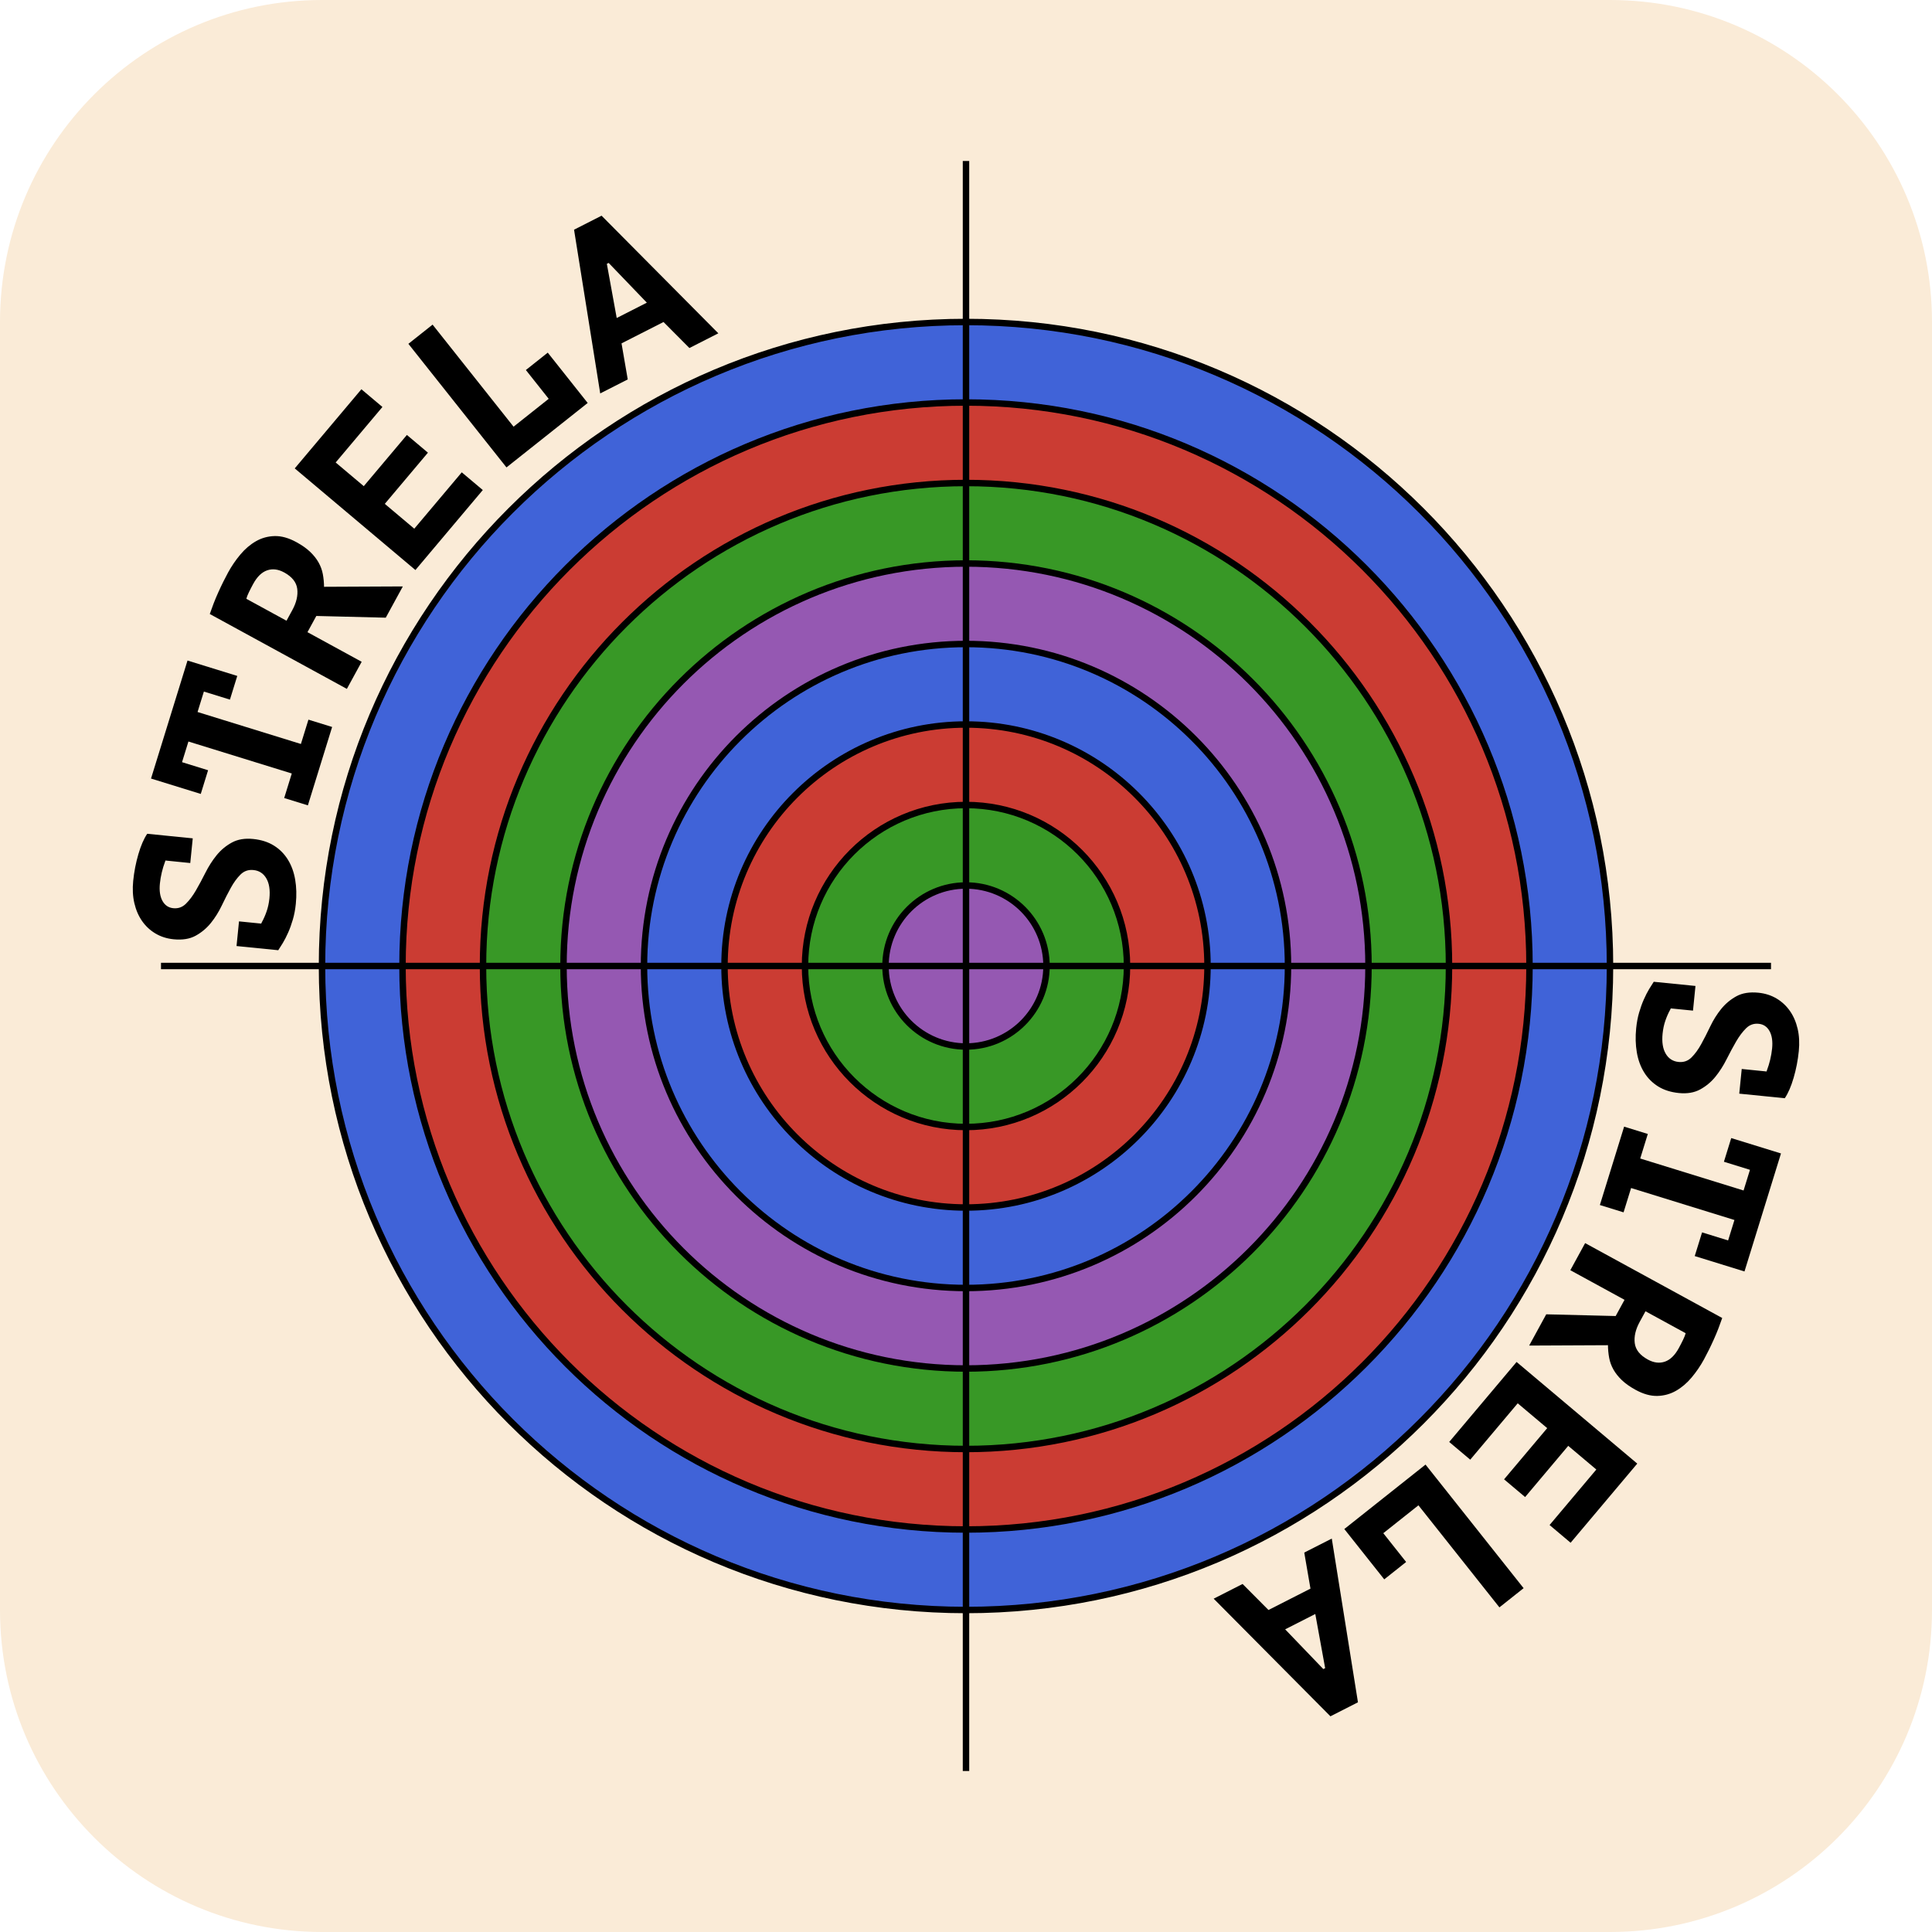
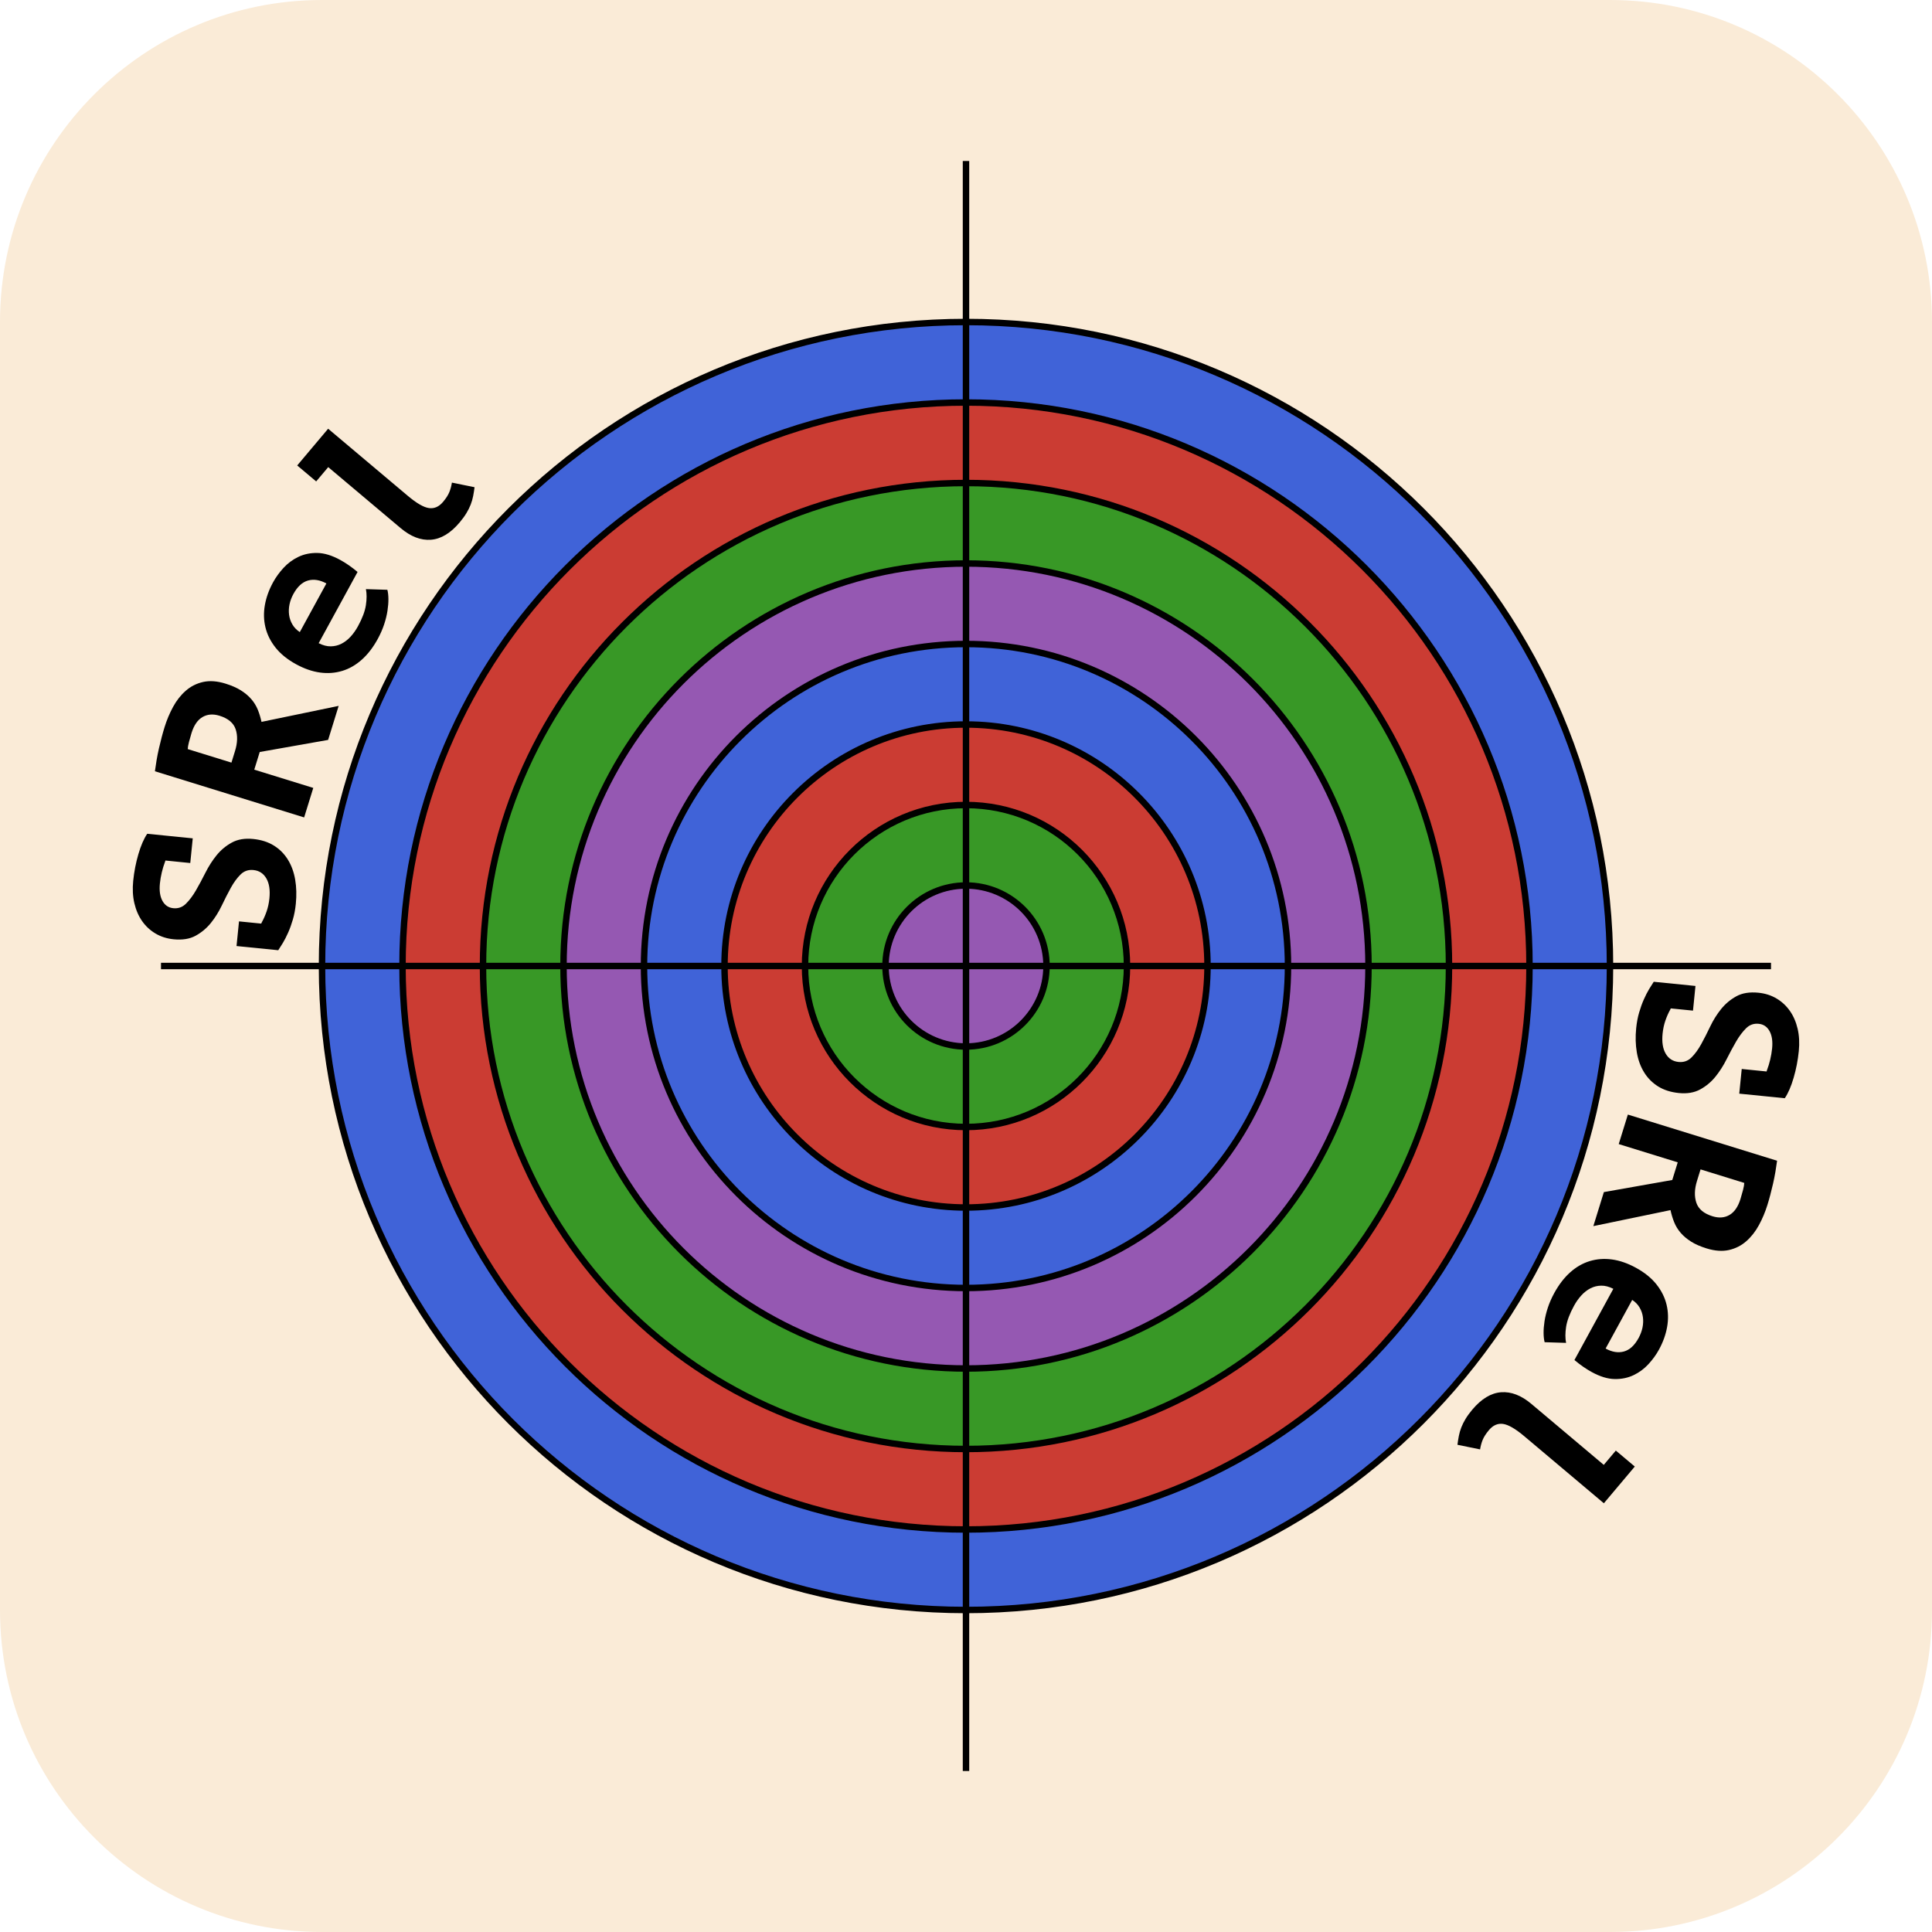
<svg xmlns="http://www.w3.org/2000/svg" xmlns:xlink="http://www.w3.org/1999/xlink" width="600pt" height="600pt" viewBox="0 0 600 600" version="1.1">
  <defs>
    <g>
-       <symbol overflow="visible" id="glyph-4678910-0">
-         <path style="stroke:none;" d="M 48.684 5.59 L 44.633 45.984 L -4.125 41.094 L -0.07 0.695 Z M 40.422 38.879 L 26.668 23.781 L 43.145 11.715 L 40.012 7.883 L 23.312 20.066 L 9.367 4.809 L 5.535 7.941 L 19.285 23.039 L 2.809 35.105 L 5.941 38.938 L 22.648 26.684 L 36.59 42.012 Z M 40.422 38.879 ">
-         </path>
+       <symbol overflow="visible" id="glyph-9777430-0">
+         <path style="stroke:none;" d="M 48.684 5.59 L 44.633 45.984 L -4.125 41.094 L -0.07 0.695 Z M 40.422 38.879 L 26.668 23.781 L 43.145 11.715 L 40.012 7.883 L 23.312 20.066 L 9.367 4.809 L 5.535 7.941 L 19.285 23.039 L 2.809 35.105 L 5.941 38.938 L 22.648 26.684 L 36.59 42.012 Z M 40.422 38.879 " />
      </symbol>
-       <symbol overflow="visible" id="glyph-4678910-1">
-         <path style="stroke:none;" d="M 15.496 6.129 L 14.727 13.789 L 7.832 13.098 C 7.77 13.23 7.711 13.367 7.648 13.5 C 7.078 14.523 6.578 15.656 6.148 16.902 C 5.719 18.148 5.43 19.492 5.285 20.934 C 5.023 23.531 5.344 25.605 6.246 27.148 C 7.145 28.691 8.48 29.555 10.242 29.73 C 11.82 29.891 13.156 29.426 14.254 28.34 C 15.348 27.254 16.352 25.875 17.27 24.211 C 18.188 22.543 19.121 20.715 20.07 18.723 C 21.02 16.73 22.152 14.922 23.465 13.293 C 24.777 11.668 26.352 10.348 28.188 9.336 C 30.023 8.324 32.312 7.957 35.055 8.23 C 37.145 8.441 39.016 9.039 40.676 10.027 C 42.336 11.016 43.719 12.301 44.828 13.891 C 45.934 15.477 46.734 17.328 47.227 19.441 C 47.719 21.555 47.836 23.863 47.586 26.371 C 47.301 29.203 46.766 31.965 45.98 34.652 C 45.195 37.34 44.277 39.453 43.234 40.992 L 29.094 39.574 L 29.863 31.91 L 37.594 32.688 C 37.609 32.547 37.645 32.41 37.707 32.277 C 38.086 31.281 38.418 30.203 38.699 29.035 C 38.98 27.867 39.18 26.703 39.297 25.539 C 39.52 23.312 39.254 21.516 38.5 20.148 C 37.746 18.785 36.625 18.027 35.141 17.879 C 33.609 17.723 32.297 18.191 31.203 19.277 C 30.109 20.363 29.078 21.738 28.113 23.398 C 27.148 25.062 26.172 26.887 25.172 28.871 C 24.176 30.859 23.023 32.668 21.711 34.293 C 20.398 35.922 18.824 37.238 16.984 38.25 C 15.148 39.262 12.93 39.641 10.332 39.379 C 7.824 39.125 5.676 38.441 3.887 37.324 C 2.102 36.207 0.652 34.75 -0.457 32.949 C -1.566 31.148 -2.32 29.082 -2.719 26.742 C -3.117 24.402 -3.184 21.91 -2.918 19.266 C -2.742 17.5 -2.438 15.879 -2.008 14.398 C -1.578 12.918 -1.09 11.559 -0.543 10.324 C 0.004 9.09 0.559 8.004 1.117 7.078 C 1.68 6.148 2.156 5.398 2.539 4.828 Z M 15.496 6.129 ">
-         </path>
+       <symbol overflow="visible" id="glyph-9777430-1">
+         <path style="stroke:none;" d="M 15.496 6.129 L 14.727 13.789 L 7.832 13.098 C 7.77 13.23 7.711 13.367 7.648 13.5 C 7.078 14.523 6.578 15.656 6.148 16.902 C 5.719 18.148 5.43 19.492 5.285 20.934 C 5.023 23.531 5.344 25.605 6.246 27.148 C 7.145 28.691 8.48 29.555 10.242 29.73 C 11.82 29.891 13.156 29.426 14.254 28.34 C 15.348 27.254 16.352 25.875 17.27 24.211 C 18.188 22.543 19.121 20.715 20.07 18.723 C 21.02 16.73 22.152 14.922 23.465 13.293 C 24.777 11.668 26.352 10.348 28.188 9.336 C 30.023 8.324 32.312 7.957 35.055 8.23 C 37.145 8.441 39.016 9.039 40.676 10.027 C 42.336 11.016 43.719 12.301 44.828 13.891 C 45.934 15.477 46.734 17.328 47.227 19.441 C 47.719 21.555 47.836 23.863 47.586 26.371 C 47.301 29.203 46.766 31.965 45.98 34.652 C 45.195 37.34 44.277 39.453 43.234 40.992 L 29.094 39.574 L 29.863 31.91 L 37.594 32.688 C 37.609 32.547 37.645 32.41 37.707 32.277 C 38.086 31.281 38.418 30.203 38.699 29.035 C 38.98 27.867 39.18 26.703 39.297 25.539 C 39.52 23.312 39.254 21.516 38.5 20.148 C 37.746 18.785 36.625 18.027 35.141 17.879 C 33.609 17.723 32.297 18.191 31.203 19.277 C 30.109 20.363 29.078 21.738 28.113 23.398 C 27.148 25.062 26.172 26.887 25.172 28.871 C 24.176 30.859 23.023 32.668 21.711 34.293 C 20.398 35.922 18.824 37.238 16.984 38.25 C 15.148 39.262 12.93 39.641 10.332 39.379 C 7.824 39.125 5.676 38.441 3.887 37.324 C 2.102 36.207 0.652 34.75 -0.457 32.949 C -1.566 31.148 -2.32 29.082 -2.719 26.742 C -3.117 24.402 -3.184 21.91 -2.918 19.266 C -2.742 17.5 -2.438 15.879 -2.008 14.398 C -1.578 12.918 -1.09 11.559 -0.543 10.324 C 0.004 9.09 0.559 8.004 1.117 7.078 C 1.68 6.148 2.156 5.398 2.539 4.828 Z M 15.496 6.129 " />
      </symbol>
-       <symbol overflow="visible" id="glyph-4678911-0">
-         <path style="stroke:none;" d="M 46.605 15.148 L 34.605 53.938 L -12.203 39.457 L -0.207 0.668 Z M 31.891 46.137 L 21.414 28.605 L 39.957 20.055 L 37.648 15.676 L 18.863 24.301 L 8.223 6.574 L 3.848 8.883 L 14.324 26.414 L -4.223 34.965 L -1.91 39.344 L 16.895 30.652 L 27.512 48.445 Z M 31.891 46.137 ">
-         </path>
+       <symbol overflow="visible" id="glyph-9777431-0">
+         <path style="stroke:none;" d="M 46.605 15.148 L 34.605 53.938 L -12.203 39.457 L -0.207 0.668 Z M 31.891 46.137 L 21.414 28.605 L 39.957 20.055 L 37.648 15.676 L 18.863 24.301 L 8.223 6.574 L 3.848 8.883 L 14.324 26.414 L -4.223 34.965 L -1.91 39.344 L 16.895 30.652 L 27.512 48.445 Z M 31.891 46.137 " />
      </symbol>
-       <symbol overflow="visible" id="glyph-4678911-1">
-         <path style="stroke:none;" d="M 4.914 10.168 L 2.559 17.789 L 34.656 27.719 L 36.641 21.301 L 28.551 18.797 L 30.824 11.441 L 46.273 16.219 L 34.938 52.867 L 19.488 48.086 L 21.766 40.73 L 29.855 43.234 L 31.82 36.883 L -0.277 26.953 L -2.613 34.508 L -9.973 32.234 L -2.441 7.891 Z M 4.914 10.168 ">
-         </path>
+       <symbol overflow="visible" id="glyph-9777431-1">
+         <path style="stroke:none;" d="M 45.062 18.48 C 44.922 19.562 44.746 20.719 44.539 21.945 C 44.328 23.176 44.086 24.395 43.809 25.605 C 43.531 26.812 43.246 27.984 42.945 29.113 C 42.645 30.242 42.352 31.273 42.059 32.207 C 41.383 34.391 40.508 36.477 39.43 38.465 C 38.352 40.453 37.039 42.121 35.496 43.477 C 33.953 44.832 32.16 45.742 30.109 46.207 C 28.062 46.672 25.742 46.504 23.156 45.703 C 21.238 45.109 19.637 44.41 18.352 43.594 C 17.062 42.781 15.988 41.875 15.125 40.875 C 14.262 39.875 13.59 38.777 13.105 37.578 C 12.621 36.379 12.242 35.121 11.961 33.816 L -12 38.785 L -8.73 28.219 L 12.512 24.461 L 14.207 18.977 L -4.117 13.309 L -1.281 4.145 Z M 33.695 30.352 C 33.984 29.418 34.25 28.484 34.488 27.559 C 34.727 26.629 34.852 25.898 34.871 25.367 L 21.297 21.168 L 20.18 24.781 C 19.395 27.32 19.332 29.574 19.992 31.535 C 20.656 33.5 22.324 34.895 25 35.723 C 27.008 36.344 28.77 36.207 30.293 35.309 C 31.816 34.414 32.949 32.762 33.695 30.352 Z M 33.695 30.352 " />
      </symbol>
-       <symbol overflow="visible" id="glyph-4678912-0">
-         <path style="stroke:none;" d="M 42.664 24.105 L 23.203 59.734 L -19.801 36.246 L -0.336 0.613 Z M 22.09 51.551 L 15.305 32.289 L 35.176 27.594 L 33.785 22.844 L 13.656 27.562 L 6.754 8.078 L 2.004 9.469 L 8.793 28.73 L -11.082 33.43 L -9.691 38.18 L 10.469 33.398 L 17.34 52.945 Z M 22.09 51.551 ">
-         </path>
+       <symbol overflow="visible" id="glyph-9777432-0">
+         <path style="stroke:none;" d="M 42.664 24.105 L 23.203 59.734 L -19.801 36.246 L -0.336 0.613 Z M 22.09 51.551 L 15.305 32.289 L 35.176 27.594 L 33.785 22.844 L 13.656 27.562 L 6.754 8.078 L 2.004 9.469 L 8.793 28.73 L -11.082 33.43 L -9.691 38.18 L 10.469 33.398 L 17.34 52.945 Z M 22.09 51.551 " />
      </symbol>
-       <symbol overflow="visible" id="glyph-4678912-1">
-         <path style="stroke:none;" d="M 40.492 27.066 C 40.141 28.098 39.738 29.195 39.289 30.359 C 38.84 31.523 38.359 32.668 37.848 33.797 C 37.34 34.93 36.824 36.016 36.305 37.062 C 35.785 38.109 35.293 39.062 34.824 39.922 C 33.727 41.93 32.453 43.797 31 45.531 C 29.551 47.266 27.934 48.641 26.152 49.664 C 24.371 50.684 22.43 51.219 20.328 51.27 C 18.23 51.316 15.992 50.691 13.617 49.395 C 11.855 48.434 10.426 47.426 9.324 46.371 C 8.223 45.32 7.352 44.219 6.703 43.066 C 6.055 41.914 5.613 40.703 5.379 39.43 C 5.145 38.16 5.02 36.855 5.004 35.516 L -19.465 35.629 L -14.164 25.922 L 7.402 26.457 L 10.152 21.422 L -6.68 12.227 L -2.082 3.809 Z M 26.992 36.441 C 27.461 35.582 27.906 34.723 28.324 33.859 C 28.742 32.996 29.012 32.309 29.137 31.789 L 16.664 24.977 L 14.852 28.293 C 13.578 30.629 13.07 32.824 13.328 34.879 C 13.59 36.938 14.945 38.637 17.402 39.977 C 19.246 40.984 21.004 41.199 22.676 40.625 C 24.348 40.047 25.785 38.652 26.992 36.441 Z M 26.992 36.441 ">
-         </path>
+       <symbol overflow="visible" id="glyph-9777432-1">
+         <path style="stroke:none;" d="M -14.664 34.582 C -14.867 33.781 -14.973 32.832 -14.984 31.734 C -14.996 30.641 -14.898 29.414 -14.695 28.066 C -14.488 26.715 -14.141 25.297 -13.648 23.812 C -13.156 22.328 -12.492 20.824 -11.668 19.312 C -10.234 16.691 -8.586 14.547 -6.719 12.883 C -4.852 11.215 -2.82 10.051 -0.625 9.391 C 1.57 8.73 3.871 8.562 6.27 8.891 C 8.672 9.219 11.141 10.074 13.68 11.461 C 16.383 12.938 18.512 14.66 20.07 16.629 C 21.629 18.594 22.672 20.695 23.207 22.93 C 23.742 25.164 23.801 27.465 23.379 29.844 C 22.961 32.219 22.113 34.574 20.836 36.906 C 19.984 38.465 18.902 39.961 17.586 41.395 C 16.27 42.828 14.73 43.969 12.969 44.812 C 11.203 45.656 9.242 46.062 7.082 46.023 C 4.922 45.988 2.551 45.266 -0.027 43.855 C -1.789 42.895 -3.582 41.648 -5.406 40.121 L 6.676 18.004 C 5.344 17.328 4.086 17 2.906 17.023 C 1.727 17.043 0.617 17.312 -0.414 17.84 C -1.445 18.367 -2.391 19.102 -3.25 20.039 C -4.109 20.98 -4.875 22.062 -5.547 23.293 C -6.887 25.75 -7.703 27.922 -7.992 29.812 C -8.281 31.703 -8.281 33.363 -8 34.793 Z M 14.516 33.293 C 15.098 32.23 15.5 31.148 15.73 30.051 C 15.957 28.953 16 27.871 15.863 26.812 C 15.723 25.754 15.379 24.754 14.828 23.812 C 14.277 22.875 13.512 22.086 12.535 21.445 L 4.277 36.555 C 6.285 37.652 8.18 37.957 9.961 37.469 C 11.742 36.98 13.262 35.59 14.516 33.293 Z M 14.516 33.293 " />
      </symbol>
-       <symbol overflow="visible" id="glyph-4678913-0">
-         <path style="stroke:none;" d="M 37.027 32.102 L 10.871 63.156 L -26.605 31.59 L -0.449 0.535 Z M 11.406 54.91 L 8.582 34.688 L 28.996 34.031 L 28.574 29.102 L 7.91 29.727 L 5.016 9.258 L 0.082 9.68 L 2.906 29.906 L -17.504 30.559 L -17.082 35.492 L 3.625 34.812 L 6.477 55.332 Z M 11.406 54.91 ">
-         </path>
+       <symbol overflow="visible" id="glyph-9777433-0">
+         <path style="stroke:none;" d="M 37.027 32.102 L 10.871 63.156 L -26.605 31.59 L -0.449 0.535 Z M 11.406 54.91 L 8.582 34.688 L 28.996 34.031 L 28.574 29.102 L 7.91 29.727 L 5.016 9.258 L 0.082 9.68 L 2.906 29.906 L -17.504 30.559 L -17.082 35.492 L 3.625 34.812 L 6.477 55.332 Z M 11.406 54.91 " />
      </symbol>
-       <symbol overflow="visible" id="glyph-4678913-1">
-         <path style="stroke:none;" d="M 34.32 35.312 L 13.621 59.891 L 7.09 54.387 L 21.609 37.148 L 12.883 29.797 L -0.508 45.699 L -7.043 40.195 L 6.352 24.297 L -2.805 16.586 L -17.551 34.09 L -24.082 28.59 L -3.156 3.746 Z M 34.32 35.312 ">
-         </path>
+       <symbol overflow="visible" id="glyph-9777433-1">
+         <path style="stroke:none;" d="M 33.555 36.223 L 23.949 47.629 L -0.785 26.793 C -3.535 24.48 -5.73 23.211 -7.371 22.988 C -9.012 22.762 -10.465 23.398 -11.73 24.898 C -12.66 26.004 -13.312 27.016 -13.68 27.922 C -14.051 28.832 -14.32 29.824 -14.492 30.898 L -21.523 29.465 C -21.402 28.527 -21.258 27.609 -21.086 26.719 C -20.914 25.828 -20.66 24.945 -20.32 24.07 C -19.98 23.195 -19.535 22.305 -18.984 21.398 C -18.434 20.488 -17.734 19.535 -16.895 18.535 C -14.066 15.18 -11.09 13.387 -7.965 13.152 C -4.84 12.918 -1.707 14.121 1.434 16.77 L 23.922 35.707 L 27.664 31.266 Z M 33.555 36.223 " />
      </symbol>
-       <symbol overflow="visible" id="glyph-4678914-0">
-         <path style="stroke:none;" d="M 29.91 38.816 L -1.891 64.055 L -32.352 25.672 L -0.547 0.434 Z M 0.27 56.082 L 1.52 35.699 L 21.656 39.113 L 22.223 34.195 L 1.848 30.703 L 3.074 10.07 L -1.84 9.504 L -3.09 29.887 L -23.227 26.473 L -23.793 31.391 L -3.363 34.84 L -4.648 55.516 Z M 0.27 56.082 ">
-         </path>
+       <symbol overflow="visible" id="glyph-9777434-0">
+         <path style="stroke:none;" d="M -48.684 -5.59 L -44.633 -45.984 L 4.125 -41.094 L 0.07 -0.695 Z M -40.422 -38.879 L -26.668 -23.781 L -43.145 -11.715 L -40.012 -7.883 L -23.312 -20.066 L -9.367 -4.809 L -5.535 -7.941 L -19.285 -23.039 L -2.809 -35.105 L -5.941 -38.938 L -22.648 -26.684 L -36.59 -42.012 Z M -40.422 -38.879 " />
      </symbol>
-       <symbol overflow="visible" id="glyph-4678914-1">
-         <path style="stroke:none;" d="M -10.301 33.641 L -17.098 39.039 L -29.5 23.41 L -4.277 3.395 L 26.184 41.777 L 18.668 47.738 L -6.48 16.043 L -17.391 24.703 Z M -10.301 33.641 ">
-         </path>
+       <symbol overflow="visible" id="glyph-9777434-1">
+         <path style="stroke:none;" d="M -15.496 -6.129 L -14.727 -13.789 L -7.832 -13.098 C -7.77 -13.23 -7.711 -13.367 -7.648 -13.5 C -7.078 -14.523 -6.578 -15.656 -6.148 -16.902 C -5.719 -18.148 -5.43 -19.492 -5.285 -20.934 C -5.023 -23.531 -5.344 -25.605 -6.246 -27.148 C -7.145 -28.691 -8.48 -29.555 -10.242 -29.73 C -11.82 -29.891 -13.156 -29.426 -14.254 -28.34 C -15.348 -27.254 -16.352 -25.875 -17.27 -24.211 C -18.188 -22.543 -19.121 -20.715 -20.07 -18.723 C -21.02 -16.73 -22.152 -14.922 -23.465 -13.293 C -24.777 -11.668 -26.352 -10.348 -28.188 -9.336 C -30.023 -8.324 -32.312 -7.957 -35.055 -8.23 C -37.145 -8.441 -39.016 -9.039 -40.676 -10.027 C -42.336 -11.016 -43.719 -12.301 -44.828 -13.891 C -45.934 -15.477 -46.734 -17.328 -47.227 -19.441 C -47.719 -21.555 -47.836 -23.863 -47.586 -26.371 C -47.301 -29.203 -46.766 -31.965 -45.98 -34.652 C -45.195 -37.34 -44.277 -39.453 -43.234 -40.992 L -29.094 -39.574 L -29.863 -31.91 L -37.594 -32.688 C -37.609 -32.547 -37.645 -32.41 -37.707 -32.277 C -38.086 -31.281 -38.418 -30.203 -38.699 -29.035 C -38.98 -27.867 -39.18 -26.703 -39.297 -25.539 C -39.52 -23.312 -39.254 -21.516 -38.5 -20.148 C -37.746 -18.785 -36.625 -18.027 -35.141 -17.879 C -33.609 -17.723 -32.297 -18.191 -31.203 -19.277 C -30.109 -20.363 -29.078 -21.738 -28.113 -23.398 C -27.148 -25.062 -26.172 -26.887 -25.172 -28.871 C -24.176 -30.859 -23.023 -32.668 -21.711 -34.293 C -20.398 -35.922 -18.824 -37.238 -16.984 -38.25 C -15.148 -39.262 -12.93 -39.641 -10.332 -39.379 C -7.824 -39.125 -5.676 -38.441 -3.887 -37.324 C -2.102 -36.207 -0.652 -34.75 0.457 -32.949 C 1.566 -31.148 2.32 -29.082 2.719 -26.742 C 3.117 -24.402 3.184 -21.91 2.918 -19.266 C 2.742 -17.5 2.438 -15.879 2.008 -14.398 C 1.578 -12.918 1.09 -11.559 0.543 -10.324 C -0.004 -9.09 -0.559 -8.004 -1.117 -7.078 C -1.68 -6.148 -2.156 -5.398 -2.539 -4.828 Z M -15.496 -6.129 " />
      </symbol>
-       <symbol overflow="visible" id="glyph-4678915-0">
-         <path style="stroke:none;" d="M 21.602 43.988 L -14.582 62.402 L -36.809 18.734 L -0.625 0.316 Z M -10.875 55.02 L -5.602 35.289 L 13.453 42.637 L 14.984 37.93 L -4.289 30.461 L 1.016 10.48 L -3.691 8.949 L -8.969 28.676 L -28.023 21.332 L -29.555 26.039 L -10.219 33.477 L -15.582 53.488 Z M -10.875 55.02 ">
-         </path>
+       <symbol overflow="visible" id="glyph-9777435-0">
+         <path style="stroke:none;" d="M -46.605 -15.148 L -34.605 -53.938 L 12.203 -39.457 L 0.207 -0.668 Z M -31.891 -46.137 L -21.414 -28.605 L -39.957 -20.055 L -37.648 -15.676 L -18.863 -24.301 L -8.223 -6.574 L -3.848 -8.883 L -14.324 -26.414 L 4.223 -34.965 L 1.91 -39.344 L -16.895 -30.652 L -27.512 -48.445 Z M -31.891 -46.137 " />
      </symbol>
-       <symbol overflow="visible" id="glyph-4678915-1">
-         <path style="stroke:none;" d="M -20.031 22.371 L -6.992 15.734 L -8.922 4.539 L -0.375 0.191 L 7.754 51.035 L -0.793 55.387 L -37.055 18.859 L -28.074 14.289 Z M -5.496 23.613 L -14.855 28.375 L -2.996 40.719 L -2.434 40.434 Z M -5.496 23.613 ">
-         </path>
+       <symbol overflow="visible" id="glyph-9777435-1">
+         <path style="stroke:none;" d="M -45.062 -18.48 C -44.922 -19.562 -44.746 -20.719 -44.539 -21.945 C -44.328 -23.176 -44.086 -24.395 -43.809 -25.605 C -43.531 -26.812 -43.246 -27.984 -42.945 -29.113 C -42.645 -30.242 -42.352 -31.273 -42.059 -32.207 C -41.383 -34.391 -40.508 -36.477 -39.43 -38.465 C -38.352 -40.453 -37.039 -42.121 -35.496 -43.477 C -33.953 -44.832 -32.16 -45.742 -30.109 -46.207 C -28.062 -46.672 -25.742 -46.504 -23.156 -45.703 C -21.238 -45.109 -19.637 -44.41 -18.352 -43.594 C -17.062 -42.781 -15.988 -41.875 -15.125 -40.875 C -14.262 -39.875 -13.59 -38.777 -13.105 -37.578 C -12.621 -36.379 -12.242 -35.121 -11.961 -33.816 L 12 -38.785 L 8.73 -28.219 L -12.512 -24.461 L -14.207 -18.977 L 4.117 -13.309 L 1.281 -4.145 Z M -33.695 -30.352 C -33.984 -29.418 -34.25 -28.484 -34.488 -27.559 C -34.727 -26.629 -34.852 -25.898 -34.871 -25.367 L -21.297 -21.168 L -20.18 -24.781 C -19.395 -27.32 -19.332 -29.574 -19.992 -31.535 C -20.656 -33.5 -22.324 -34.895 -25 -35.723 C -27.008 -36.344 -28.77 -36.207 -30.293 -35.309 C -31.816 -34.414 -32.949 -32.762 -33.695 -30.352 Z M -33.695 -30.352 " />
      </symbol>
-       <symbol overflow="visible" id="glyph-4678916-0">
-         <path style="stroke:none;" d="M -48.684 -5.59 L -44.633 -45.984 L 4.125 -41.094 L 0.07 -0.695 Z M -40.422 -38.879 L -26.668 -23.781 L -43.145 -11.715 L -40.012 -7.883 L -23.312 -20.066 L -9.367 -4.809 L -5.535 -7.941 L -19.285 -23.039 L -2.809 -35.105 L -5.941 -38.938 L -22.648 -26.684 L -36.59 -42.012 Z M -40.422 -38.879 ">
-         </path>
+       <symbol overflow="visible" id="glyph-9777436-0">
+         <path style="stroke:none;" d="M -42.664 -24.105 L -23.203 -59.734 L 19.801 -36.246 L 0.336 -0.613 Z M -22.09 -51.551 L -15.305 -32.289 L -35.176 -27.594 L -33.785 -22.844 L -13.656 -27.562 L -6.754 -8.078 L -2.004 -9.469 L -8.793 -28.73 L 11.082 -33.43 L 9.691 -38.18 L -10.469 -33.398 L -17.34 -52.945 Z M -22.09 -51.551 " />
      </symbol>
-       <symbol overflow="visible" id="glyph-4678916-1">
-         <path style="stroke:none;" d="M -15.496 -6.129 L -14.727 -13.789 L -7.832 -13.098 C -7.77 -13.23 -7.711 -13.367 -7.648 -13.5 C -7.078 -14.523 -6.578 -15.656 -6.148 -16.902 C -5.719 -18.148 -5.43 -19.492 -5.285 -20.934 C -5.023 -23.531 -5.344 -25.605 -6.246 -27.148 C -7.145 -28.691 -8.48 -29.555 -10.242 -29.73 C -11.82 -29.891 -13.156 -29.426 -14.254 -28.34 C -15.348 -27.254 -16.352 -25.875 -17.27 -24.211 C -18.188 -22.543 -19.121 -20.715 -20.07 -18.723 C -21.02 -16.73 -22.152 -14.922 -23.465 -13.293 C -24.777 -11.668 -26.352 -10.348 -28.188 -9.336 C -30.023 -8.324 -32.312 -7.957 -35.055 -8.23 C -37.145 -8.441 -39.016 -9.039 -40.676 -10.027 C -42.336 -11.016 -43.719 -12.301 -44.828 -13.891 C -45.934 -15.477 -46.734 -17.328 -47.227 -19.441 C -47.719 -21.555 -47.836 -23.863 -47.586 -26.371 C -47.301 -29.203 -46.766 -31.965 -45.98 -34.652 C -45.195 -37.34 -44.277 -39.453 -43.234 -40.992 L -29.094 -39.574 L -29.863 -31.91 L -37.594 -32.688 C -37.609 -32.547 -37.645 -32.41 -37.707 -32.277 C -38.086 -31.281 -38.418 -30.203 -38.699 -29.035 C -38.98 -27.867 -39.18 -26.703 -39.297 -25.539 C -39.52 -23.312 -39.254 -21.516 -38.5 -20.148 C -37.746 -18.785 -36.625 -18.027 -35.141 -17.879 C -33.609 -17.723 -32.297 -18.191 -31.203 -19.277 C -30.109 -20.363 -29.078 -21.738 -28.113 -23.398 C -27.148 -25.062 -26.172 -26.887 -25.172 -28.871 C -24.176 -30.859 -23.023 -32.668 -21.711 -34.293 C -20.398 -35.922 -18.824 -37.238 -16.984 -38.25 C -15.148 -39.262 -12.93 -39.641 -10.332 -39.379 C -7.824 -39.125 -5.676 -38.441 -3.887 -37.324 C -2.102 -36.207 -0.652 -34.75 0.457 -32.949 C 1.566 -31.148 2.32 -29.082 2.719 -26.742 C 3.117 -24.402 3.184 -21.91 2.918 -19.266 C 2.742 -17.5 2.438 -15.879 2.008 -14.398 C 1.578 -12.918 1.09 -11.559 0.543 -10.324 C -0.004 -9.09 -0.559 -8.004 -1.117 -7.078 C -1.68 -6.148 -2.156 -5.398 -2.539 -4.828 Z M -15.496 -6.129 ">
-         </path>
+       <symbol overflow="visible" id="glyph-9777436-1">
+         <path style="stroke:none;" d="M 14.664 -34.582 C 14.867 -33.781 14.973 -32.832 14.984 -31.734 C 14.996 -30.641 14.898 -29.414 14.695 -28.066 C 14.488 -26.715 14.141 -25.297 13.648 -23.812 C 13.156 -22.328 12.492 -20.824 11.668 -19.312 C 10.234 -16.691 8.586 -14.547 6.719 -12.883 C 4.852 -11.215 2.82 -10.051 0.625 -9.391 C -1.57 -8.73 -3.871 -8.562 -6.27 -8.891 C -8.672 -9.219 -11.141 -10.074 -13.68 -11.461 C -16.383 -12.938 -18.512 -14.66 -20.07 -16.629 C -21.629 -18.594 -22.672 -20.695 -23.207 -22.93 C -23.742 -25.164 -23.801 -27.465 -23.379 -29.844 C -22.961 -32.219 -22.113 -34.574 -20.836 -36.906 C -19.984 -38.465 -18.902 -39.961 -17.586 -41.395 C -16.27 -42.828 -14.73 -43.969 -12.969 -44.812 C -11.203 -45.656 -9.242 -46.062 -7.082 -46.023 C -4.922 -45.988 -2.551 -45.266 0.027 -43.855 C 1.789 -42.895 3.582 -41.648 5.406 -40.121 L -6.676 -18.004 C -5.344 -17.328 -4.086 -17 -2.906 -17.023 C -1.727 -17.043 -0.617 -17.312 0.414 -17.84 C 1.445 -18.367 2.391 -19.102 3.25 -20.039 C 4.109 -20.98 4.875 -22.062 5.547 -23.293 C 6.887 -25.75 7.703 -27.922 7.992 -29.812 C 8.281 -31.703 8.281 -33.363 8 -34.793 Z M -14.516 -33.293 C -15.098 -32.23 -15.5 -31.148 -15.73 -30.051 C -15.957 -28.953 -16 -27.871 -15.863 -26.812 C -15.723 -25.754 -15.379 -24.754 -14.828 -23.812 C -14.277 -22.875 -13.512 -22.086 -12.535 -21.445 L -4.277 -36.555 C -6.285 -37.652 -8.18 -37.957 -9.961 -37.469 C -11.742 -36.98 -13.262 -35.59 -14.516 -33.293 Z M -14.516 -33.293 " />
      </symbol>
-       <symbol overflow="visible" id="glyph-4678917-0">
-         <path style="stroke:none;" d="M -46.605 -15.148 L -34.605 -53.938 L 12.203 -39.457 L 0.207 -0.668 Z M -31.891 -46.137 L -21.414 -28.605 L -39.957 -20.055 L -37.648 -15.676 L -18.863 -24.301 L -8.223 -6.574 L -3.848 -8.883 L -14.324 -26.414 L 4.223 -34.965 L 1.91 -39.344 L -16.895 -30.652 L -27.512 -48.445 Z M -31.891 -46.137 ">
-         </path>
+       <symbol overflow="visible" id="glyph-9777437-0">
+         <path style="stroke:none;" d="M -37.027 -32.102 L -10.871 -63.156 L 26.605 -31.59 L 0.449 -0.535 Z M -11.406 -54.91 L -8.582 -34.688 L -28.996 -34.031 L -28.574 -29.102 L -7.91 -29.727 L -5.016 -9.258 L -0.082 -9.68 L -2.906 -29.906 L 17.504 -30.559 L 17.082 -35.492 L -3.625 -34.812 L -6.477 -55.332 Z M -11.406 -54.91 " />
      </symbol>
-       <symbol overflow="visible" id="glyph-4678917-1">
-         <path style="stroke:none;" d="M -4.914 -10.168 L -2.559 -17.789 L -34.656 -27.719 L -36.641 -21.301 L -28.551 -18.797 L -30.824 -11.441 L -46.273 -16.219 L -34.938 -52.867 L -19.488 -48.086 L -21.766 -40.73 L -29.855 -43.234 L -31.82 -36.883 L 0.277 -26.953 L 2.613 -34.508 L 9.973 -32.234 L 2.441 -7.891 Z M -4.914 -10.168 ">
-         </path>
-       </symbol>
-       <symbol overflow="visible" id="glyph-4678918-0">
-         <path style="stroke:none;" d="M -42.664 -24.105 L -23.203 -59.734 L 19.801 -36.246 L 0.336 -0.613 Z M -22.09 -51.551 L -15.305 -32.289 L -35.176 -27.594 L -33.785 -22.844 L -13.656 -27.562 L -6.754 -8.078 L -2.004 -9.469 L -8.793 -28.73 L 11.082 -33.43 L 9.691 -38.18 L -10.469 -33.398 L -17.34 -52.945 Z M -22.09 -51.551 ">
-         </path>
-       </symbol>
-       <symbol overflow="visible" id="glyph-4678918-1">
-         <path style="stroke:none;" d="M -40.492 -27.066 C -40.141 -28.098 -39.738 -29.195 -39.289 -30.359 C -38.84 -31.523 -38.359 -32.668 -37.848 -33.797 C -37.34 -34.93 -36.824 -36.016 -36.305 -37.062 C -35.785 -38.109 -35.293 -39.062 -34.824 -39.922 C -33.727 -41.93 -32.453 -43.797 -31 -45.531 C -29.551 -47.266 -27.934 -48.641 -26.152 -49.664 C -24.371 -50.684 -22.43 -51.219 -20.328 -51.27 C -18.23 -51.316 -15.992 -50.691 -13.617 -49.395 C -11.855 -48.434 -10.426 -47.426 -9.324 -46.371 C -8.223 -45.32 -7.352 -44.219 -6.703 -43.066 C -6.055 -41.914 -5.613 -40.703 -5.379 -39.43 C -5.145 -38.16 -5.02 -36.855 -5.004 -35.516 L 19.465 -35.629 L 14.164 -25.922 L -7.402 -26.457 L -10.152 -21.422 L 6.68 -12.227 L 2.082 -3.809 Z M -26.992 -36.441 C -27.461 -35.582 -27.906 -34.723 -28.324 -33.859 C -28.742 -32.996 -29.012 -32.309 -29.137 -31.789 L -16.664 -24.977 L -14.852 -28.293 C -13.578 -30.629 -13.07 -32.824 -13.328 -34.879 C -13.59 -36.938 -14.945 -38.637 -17.402 -39.977 C -19.246 -40.984 -21.004 -41.199 -22.676 -40.625 C -24.348 -40.047 -25.785 -38.652 -26.992 -36.441 Z M -26.992 -36.441 ">
-         </path>
-       </symbol>
-       <symbol overflow="visible" id="glyph-4678919-0">
-         <path style="stroke:none;" d="M -37.027 -32.102 L -10.871 -63.156 L 26.605 -31.59 L 0.449 -0.535 Z M -11.406 -54.91 L -8.582 -34.688 L -28.996 -34.031 L -28.574 -29.102 L -7.91 -29.727 L -5.016 -9.258 L -0.082 -9.68 L -2.906 -29.906 L 17.504 -30.559 L 17.082 -35.492 L -3.625 -34.812 L -6.477 -55.332 Z M -11.406 -54.91 ">
-         </path>
-       </symbol>
-       <symbol overflow="visible" id="glyph-4678919-1">
-         <path style="stroke:none;" d="M -34.32 -35.312 L -13.621 -59.891 L -7.09 -54.387 L -21.609 -37.148 L -12.883 -29.797 L 0.508 -45.699 L 7.043 -40.195 L -6.352 -24.297 L 2.805 -16.586 L 17.551 -34.09 L 24.082 -28.59 L 3.156 -3.746 Z M -34.32 -35.312 ">
-         </path>
-       </symbol>
-       <symbol overflow="visible" id="glyph-46789110-0">
-         <path style="stroke:none;" d="M -29.91 -38.816 L 1.891 -64.055 L 32.352 -25.672 L 0.547 -0.434 Z M -0.27 -56.082 L -1.52 -35.699 L -21.656 -39.113 L -22.223 -34.195 L -1.848 -30.703 L -3.074 -10.07 L 1.84 -9.504 L 3.09 -29.887 L 23.227 -26.473 L 23.793 -31.391 L 3.363 -34.84 L 4.648 -55.516 Z M -0.27 -56.082 ">
-         </path>
-       </symbol>
-       <symbol overflow="visible" id="glyph-46789110-1">
-         <path style="stroke:none;" d="M 10.301 -33.641 L 17.098 -39.039 L 29.5 -23.41 L 4.277 -3.395 L -26.184 -41.777 L -18.668 -47.738 L 6.48 -16.043 L 17.391 -24.703 Z M 10.301 -33.641 ">
-         </path>
-       </symbol>
-       <symbol overflow="visible" id="glyph-46789111-0">
-         <path style="stroke:none;" d="M -21.602 -43.988 L 14.582 -62.402 L 36.809 -18.734 L 0.625 -0.316 Z M 10.875 -55.02 L 5.602 -35.289 L -13.453 -42.637 L -14.984 -37.93 L 4.289 -30.461 L -1.016 -10.48 L 3.691 -8.949 L 8.969 -28.676 L 28.023 -21.332 L 29.555 -26.039 L 10.219 -33.477 L 15.582 -53.488 Z M 10.875 -55.02 ">
-         </path>
-       </symbol>
-       <symbol overflow="visible" id="glyph-46789111-1">
-         <path style="stroke:none;" d="M 20.031 -22.371 L 6.992 -15.734 L 8.922 -4.539 L 0.375 -0.191 L -7.754 -51.035 L 0.793 -55.387 L 37.055 -18.859 L 28.074 -14.289 Z M 5.496 -23.613 L 14.855 -28.375 L 2.996 -40.719 L 2.434 -40.434 Z M 5.496 -23.613 ">
-         </path>
+       <symbol overflow="visible" id="glyph-9777437-1">
+         <path style="stroke:none;" d="M -33.555 -36.223 L -23.949 -47.629 L 0.785 -26.793 C 3.535 -24.48 5.73 -23.211 7.371 -22.988 C 9.012 -22.762 10.465 -23.398 11.73 -24.898 C 12.66 -26.004 13.312 -27.016 13.68 -27.922 C 14.051 -28.832 14.32 -29.824 14.492 -30.898 L 21.523 -29.465 C 21.402 -28.527 21.258 -27.609 21.086 -26.719 C 20.914 -25.828 20.66 -24.945 20.32 -24.07 C 19.98 -23.195 19.535 -22.305 18.984 -21.398 C 18.434 -20.488 17.734 -19.535 16.895 -18.535 C 14.066 -15.18 11.09 -13.387 7.965 -13.152 C 4.84 -12.918 1.707 -14.121 -1.434 -16.77 L -23.922 -35.707 L -27.664 -31.266 Z M -33.555 -36.223 " />
      </symbol>
    </g>
  </defs>
  <g id="surface1">
-     <path style=" stroke:none;fill-rule:nonzero;fill:rgb(98.039%,92.157%,84.314%);fill-opacity:1;" d="M 300 600 L 100 600 C 44.773 600 0 555.227 0 500 L 0 100 C 0 44.773 44.773 0 100 0 L 500 0 C 555.227 0 600 44.773 600 100 L 600 500 C 600 555.227 555.227 600 500 600 Z M 300 600 ">
-     </path>
-     <path style="fill-rule:nonzero;fill:rgb(25.1%,38.8%,84.7%);fill-opacity:1;stroke-width:2;stroke-linecap:butt;stroke-linejoin:miter;stroke:rgb(0%,0%,0%);stroke-opacity:1;stroke-miterlimit:10;" d="M 500 300 C 500 410.457 410.457 500 300 500 C 189.543 500 100 410.457 100 300 C 100 189.543 189.543 100 300 100 C 410.457 100 500 189.543 500 300 ">
-     </path>
-     <path style="fill-rule:nonzero;fill:rgb(79.6%,23.5%,20%);fill-opacity:1;stroke-width:2;stroke-linecap:butt;stroke-linejoin:miter;stroke:rgb(0%,0%,0%);stroke-opacity:1;stroke-miterlimit:10;" d="M 475 300 C 475 396.648 396.648 475 300 475 C 203.352 475 125 396.648 125 300 C 125 203.352 203.352 125 300 125 C 396.648 125 475 203.352 475 300 ">
-     </path>
-     <path style="fill-rule:nonzero;fill:rgb(22%,59.6%,14.9%);fill-opacity:1;stroke-width:2;stroke-linecap:butt;stroke-linejoin:miter;stroke:rgb(0%,0%,0%);stroke-opacity:1;stroke-miterlimit:10;" d="M 450 300 C 450 382.844 382.844 450 300 450 C 217.156 450 150 382.844 150 300 C 150 217.156 217.156 150 300 150 C 382.844 150 450 217.156 450 300 ">
-     </path>
-     <path style="fill-rule:nonzero;fill:rgb(58.4%,34.5%,69.8%);fill-opacity:1;stroke-width:2;stroke-linecap:butt;stroke-linejoin:miter;stroke:rgb(0%,0%,0%);stroke-opacity:1;stroke-miterlimit:10;" d="M 425 300 C 425 369.035 369.035 425 300 425 C 230.965 425 175 369.035 175 300 C 175 230.965 230.965 175 300 175 C 369.035 175 425 230.965 425 300 ">
-     </path>
-     <path style="fill-rule:nonzero;fill:rgb(25.1%,38.8%,84.7%);fill-opacity:1;stroke-width:2;stroke-linecap:butt;stroke-linejoin:miter;stroke:rgb(0%,0%,0%);stroke-opacity:1;stroke-miterlimit:10;" d="M 400 300 C 400 355.227 355.227 400 300 400 C 244.773 400 200 355.227 200 300 C 200 244.773 244.773 200 300 200 C 355.227 200 400 244.773 400 300 ">
-     </path>
-     <path style="fill-rule:nonzero;fill:rgb(79.6%,23.5%,20%);fill-opacity:1;stroke-width:2;stroke-linecap:butt;stroke-linejoin:miter;stroke:rgb(0%,0%,0%);stroke-opacity:1;stroke-miterlimit:10;" d="M 375 300 C 375 341.422 341.422 375 300 375 C 258.578 375 225 341.422 225 300 C 225 258.578 258.578 225 300 225 C 341.422 225 375 258.578 375 300 ">
-     </path>
-     <path style="fill-rule:nonzero;fill:rgb(22%,59.6%,14.9%);fill-opacity:1;stroke-width:2;stroke-linecap:butt;stroke-linejoin:miter;stroke:rgb(0%,0%,0%);stroke-opacity:1;stroke-miterlimit:10;" d="M 350 300 C 350 327.613 327.613 350 300 350 C 272.387 350 250 327.613 250 300 C 250 272.387 272.387 250 300 250 C 327.613 250 350 272.387 350 300 ">
-     </path>
-     <path style="fill-rule:nonzero;fill:rgb(58.4%,34.5%,69.8%);fill-opacity:1;stroke-width:2;stroke-linecap:butt;stroke-linejoin:miter;stroke:rgb(0%,0%,0%);stroke-opacity:1;stroke-miterlimit:10;" d="M 325 300 C 325 313.809 313.809 325 300 325 C 286.191 325 275 313.809 275 300 C 275 286.191 286.191 275 300 275 C 313.809 275 325 286.191 325 300 ">
-     </path>
+     <path style=" stroke:none;fill-rule:nonzero;fill:rgb(98.039%,92.157%,84.314%);fill-opacity:1;" d="M 300 600 L 100 600 C 44.773 600 0 555.227 0 500 L 0 100 C 0 44.773 44.773 0 100 0 L 500 0 C 555.227 0 600 44.773 600 100 L 600 500 C 600 555.227 555.227 600 500 600 Z M 300 600 " />
+     <path style="fill-rule:nonzero;fill:rgb(25.1%,38.8%,84.7%);fill-opacity:1;stroke-width:2;stroke-linecap:butt;stroke-linejoin:miter;stroke:rgb(0%,0%,0%);stroke-opacity:1;stroke-miterlimit:10;" d="M 500 300 C 500 410.457 410.457 500 300 500 C 189.543 500 100 410.457 100 300 C 100 189.543 189.543 100 300 100 C 410.457 100 500 189.543 500 300 " />
+     <path style="fill-rule:nonzero;fill:rgb(79.6%,23.5%,20%);fill-opacity:1;stroke-width:2;stroke-linecap:butt;stroke-linejoin:miter;stroke:rgb(0%,0%,0%);stroke-opacity:1;stroke-miterlimit:10;" d="M 475 300 C 475 396.648 396.648 475 300 475 C 203.352 475 125 396.648 125 300 C 125 203.352 203.352 125 300 125 C 396.648 125 475 203.352 475 300 " />
+     <path style="fill-rule:nonzero;fill:rgb(22%,59.6%,14.9%);fill-opacity:1;stroke-width:2;stroke-linecap:butt;stroke-linejoin:miter;stroke:rgb(0%,0%,0%);stroke-opacity:1;stroke-miterlimit:10;" d="M 450 300 C 450 382.844 382.844 450 300 450 C 217.156 450 150 382.844 150 300 C 150 217.156 217.156 150 300 150 C 382.844 150 450 217.156 450 300 " />
+     <path style="fill-rule:nonzero;fill:rgb(58.4%,34.5%,69.8%);fill-opacity:1;stroke-width:2;stroke-linecap:butt;stroke-linejoin:miter;stroke:rgb(0%,0%,0%);stroke-opacity:1;stroke-miterlimit:10;" d="M 425 300 C 425 369.035 369.035 425 300 425 C 230.965 425 175 369.035 175 300 C 175 230.965 230.965 175 300 175 C 369.035 175 425 230.965 425 300 " />
+     <path style="fill-rule:nonzero;fill:rgb(25.1%,38.8%,84.7%);fill-opacity:1;stroke-width:2;stroke-linecap:butt;stroke-linejoin:miter;stroke:rgb(0%,0%,0%);stroke-opacity:1;stroke-miterlimit:10;" d="M 400 300 C 400 355.227 355.227 400 300 400 C 244.773 400 200 355.227 200 300 C 200 244.773 244.773 200 300 200 C 355.227 200 400 244.773 400 300 " />
+     <path style="fill-rule:nonzero;fill:rgb(79.6%,23.5%,20%);fill-opacity:1;stroke-width:2;stroke-linecap:butt;stroke-linejoin:miter;stroke:rgb(0%,0%,0%);stroke-opacity:1;stroke-miterlimit:10;" d="M 375 300 C 375 341.422 341.422 375 300 375 C 258.578 375 225 341.422 225 300 C 225 258.578 258.578 225 300 225 C 341.422 225 375 258.578 375 300 " />
+     <path style="fill-rule:nonzero;fill:rgb(22%,59.6%,14.9%);fill-opacity:1;stroke-width:2;stroke-linecap:butt;stroke-linejoin:miter;stroke:rgb(0%,0%,0%);stroke-opacity:1;stroke-miterlimit:10;" d="M 350 300 C 350 327.613 327.613 350 300 350 C 272.387 350 250 327.613 250 300 C 250 272.387 272.387 250 300 250 C 327.613 250 350 272.387 350 300 " />
+     <path style="fill-rule:nonzero;fill:rgb(58.4%,34.5%,69.8%);fill-opacity:1;stroke-width:2;stroke-linecap:butt;stroke-linejoin:miter;stroke:rgb(0%,0%,0%);stroke-opacity:1;stroke-miterlimit:10;" d="M 325 300 C 325 313.809 313.809 325 300 325 C 286.191 325 275 313.809 275 300 C 275 286.191 286.191 275 300 275 C 313.809 275 325 286.191 325 300 " />
    <path style="fill:none;stroke-width:2;stroke-linecap:butt;stroke-linejoin:miter;stroke:rgb(0%,0%,0%);stroke-opacity:1;stroke-miterlimit:10;" d="M 300 550 L 300 50 " />
    <path style="fill:none;stroke-width:2;stroke-linecap:butt;stroke-linejoin:miter;stroke:rgb(0%,0%,0%);stroke-opacity:1;stroke-miterlimit:10;" d="M 50 300 L 550 300 " />
    <g style="fill:rgb(0%,0%,0%);fill-opacity:1;">
-       <use xlink:href="#glyph-4678910-1" x="511.047" y="300.07" />
+       <use xlink:href="#glyph-9777430-1" x="511.047" y="300.07" />
    </g>
    <g style="fill:rgb(0%,0%,0%);fill-opacity:1;">
-       <use xlink:href="#glyph-4678911-1" x="506.827" y="341.997" />
+       <use xlink:href="#glyph-9777431-1" x="506.827" y="341.997" />
    </g>
    <g style="fill:rgb(0%,0%,0%);fill-opacity:1;">
-       <use xlink:href="#glyph-4678912-1" x="494.36" y="382.25" />
+       <use xlink:href="#glyph-9777432-1" x="494.36" y="382.25" />
    </g>
    <g style="fill:rgb(0%,0%,0%);fill-opacity:1;">
-       <use xlink:href="#glyph-4678913-1" x="474.145" y="419.224" />
+       <use xlink:href="#glyph-9777433-1" x="474.145" y="419.224" />
    </g>
    <g style="fill:rgb(0%,0%,0%);fill-opacity:1;">
-       <use xlink:href="#glyph-4678914-1" x="446.988" y="451.445" />
+       <use xlink:href="#glyph-9777434-1" x="88.953" y="299.93" />
    </g>
    <g style="fill:rgb(0%,0%,0%);fill-opacity:1;">
-       <use xlink:href="#glyph-4678915-1" x="413.971" y="477.628" />
+       <use xlink:href="#glyph-9777435-1" x="93.173" y="258.003" />
    </g>
    <g style="fill:rgb(0%,0%,0%);fill-opacity:1;">
-       <use xlink:href="#glyph-4678916-1" x="88.953" y="299.93" />
+       <use xlink:href="#glyph-9777436-1" x="105.64" y="217.75" />
    </g>
    <g style="fill:rgb(0%,0%,0%);fill-opacity:1;">
-       <use xlink:href="#glyph-4678917-1" x="93.173" y="258.003" />
-     </g>
-     <g style="fill:rgb(0%,0%,0%);fill-opacity:1;">
-       <use xlink:href="#glyph-4678918-1" x="105.64" y="217.75" />
-     </g>
-     <g style="fill:rgb(0%,0%,0%);fill-opacity:1;">
-       <use xlink:href="#glyph-4678919-1" x="125.855" y="180.776" />
-     </g>
-     <g style="fill:rgb(0%,0%,0%);fill-opacity:1;">
-       <use xlink:href="#glyph-46789110-1" x="153.012" y="148.555" />
-     </g>
-     <g style="fill:rgb(0%,0%,0%);fill-opacity:1;">
-       <use xlink:href="#glyph-46789111-1" x="186.029" y="122.372" />
+       <use xlink:href="#glyph-9777437-1" x="125.855" y="180.776" />
    </g>
  </g>
</svg>
